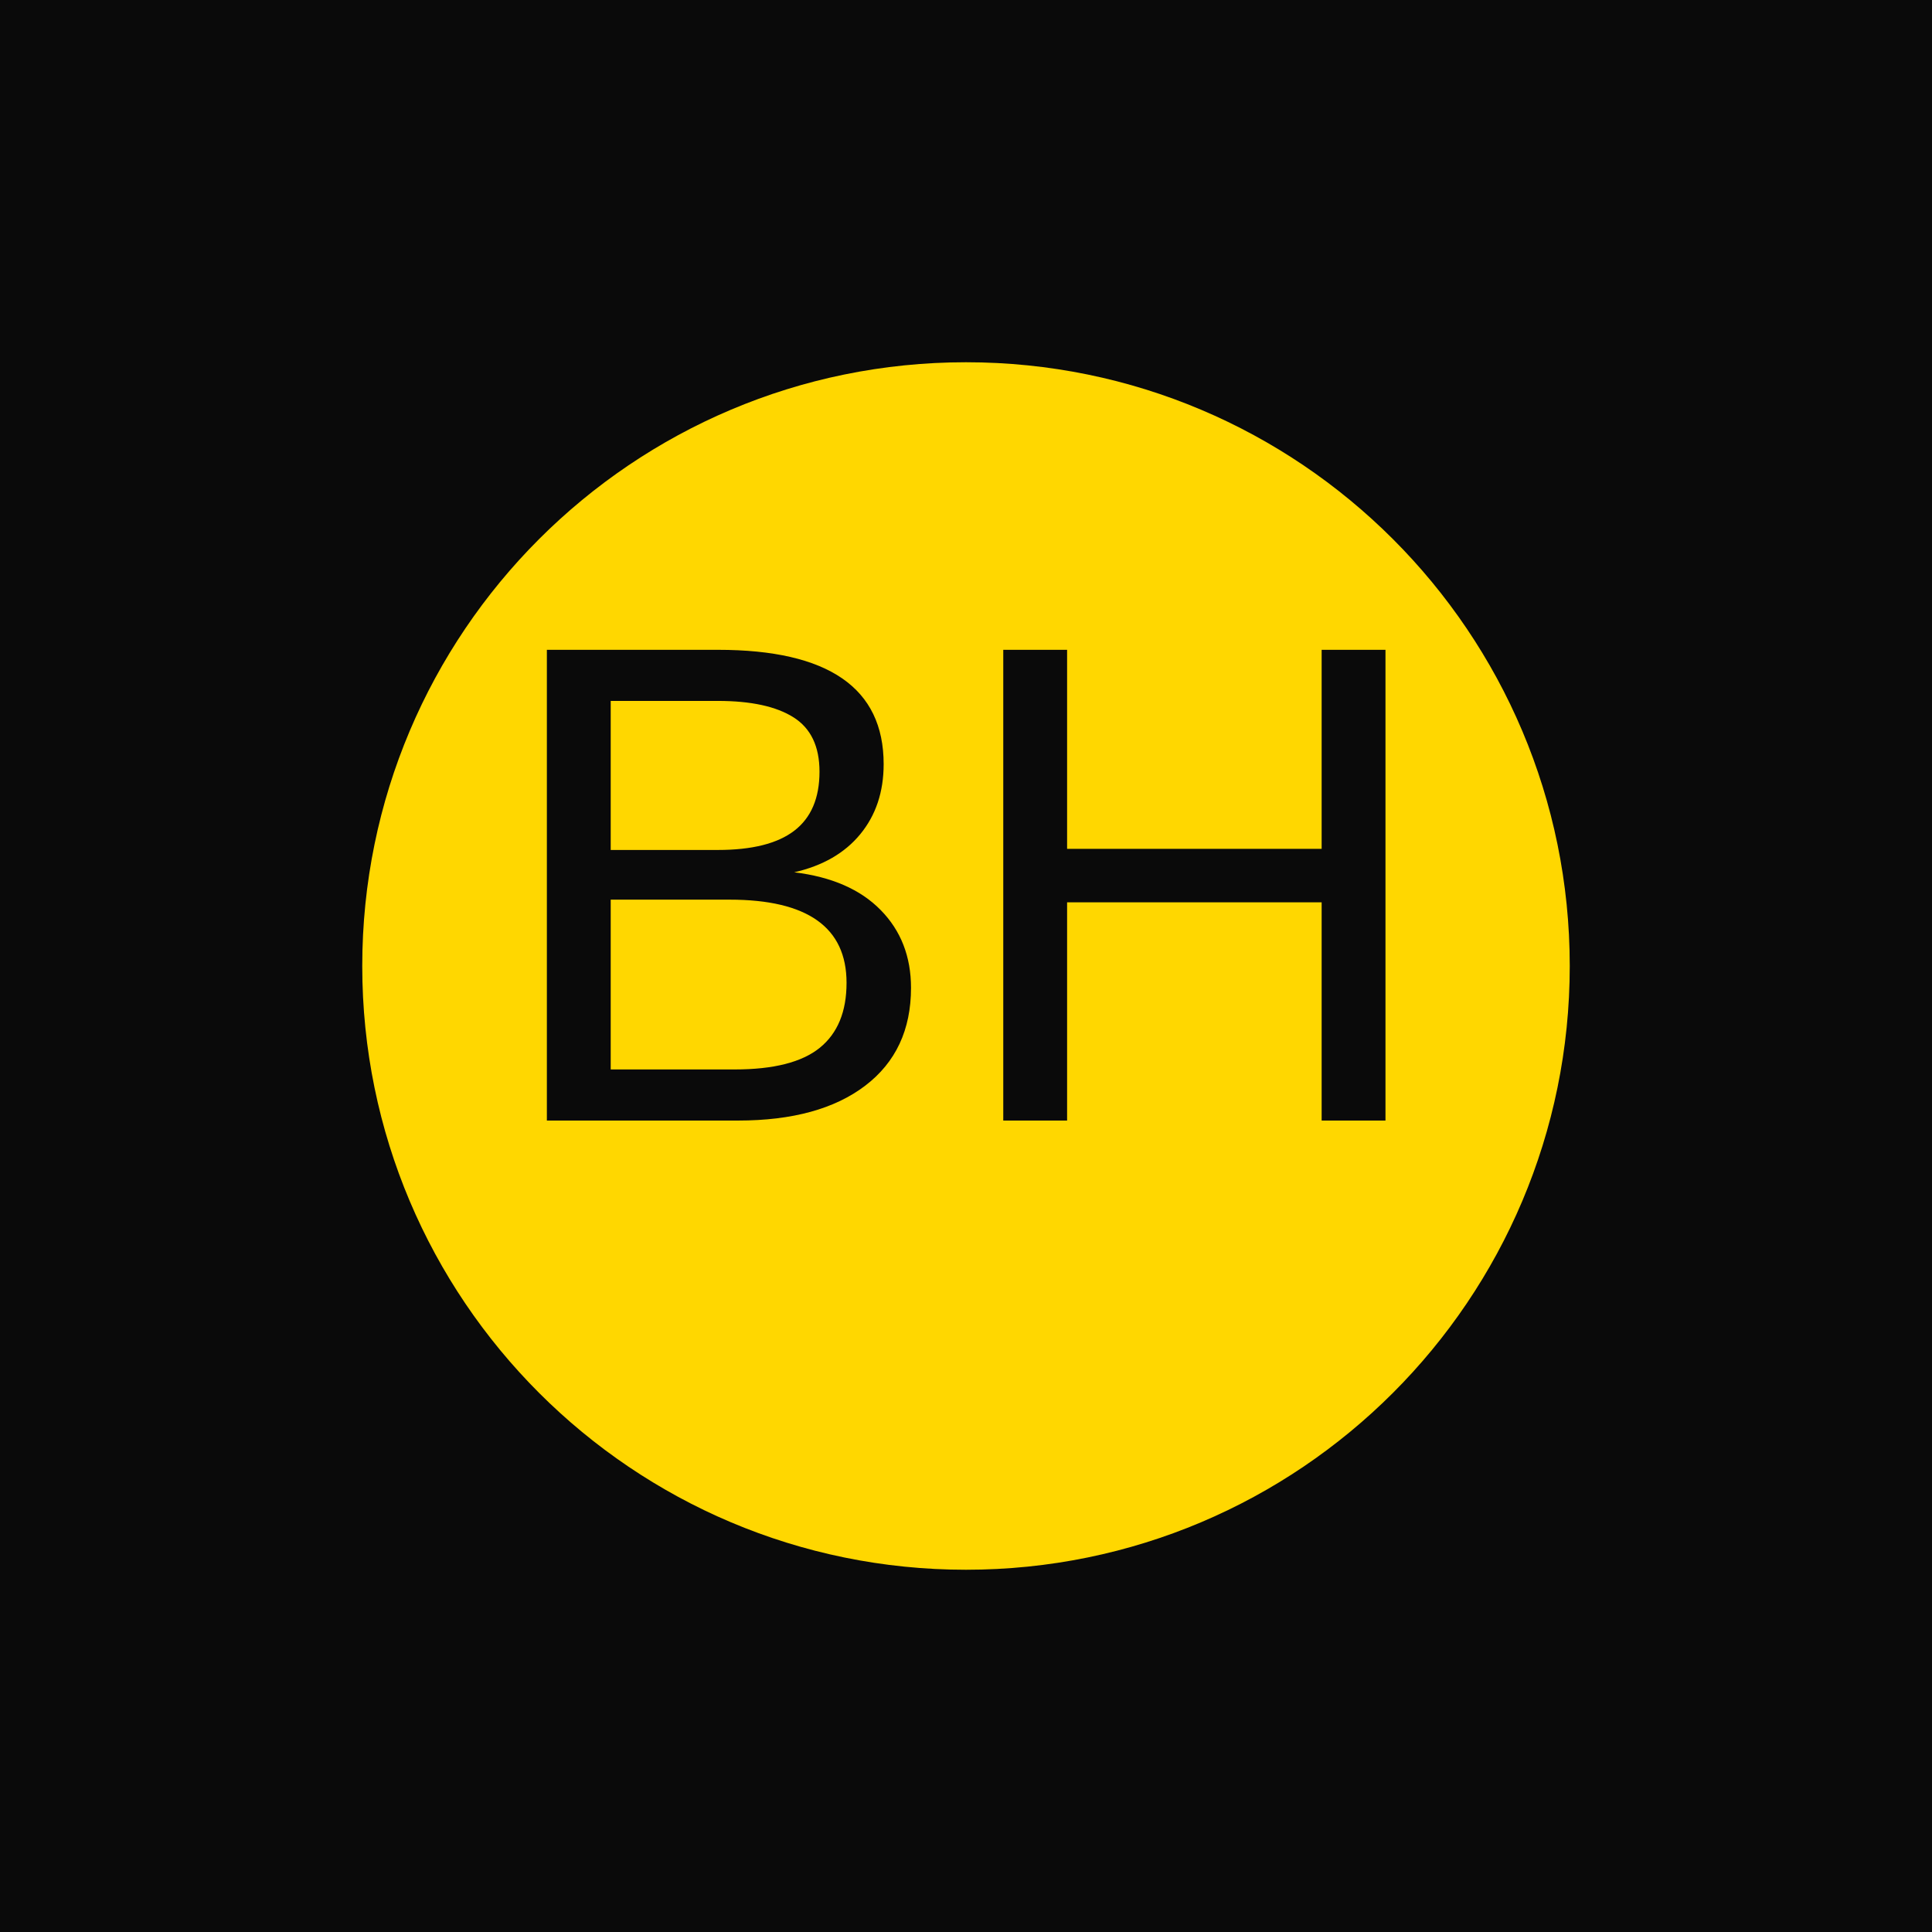
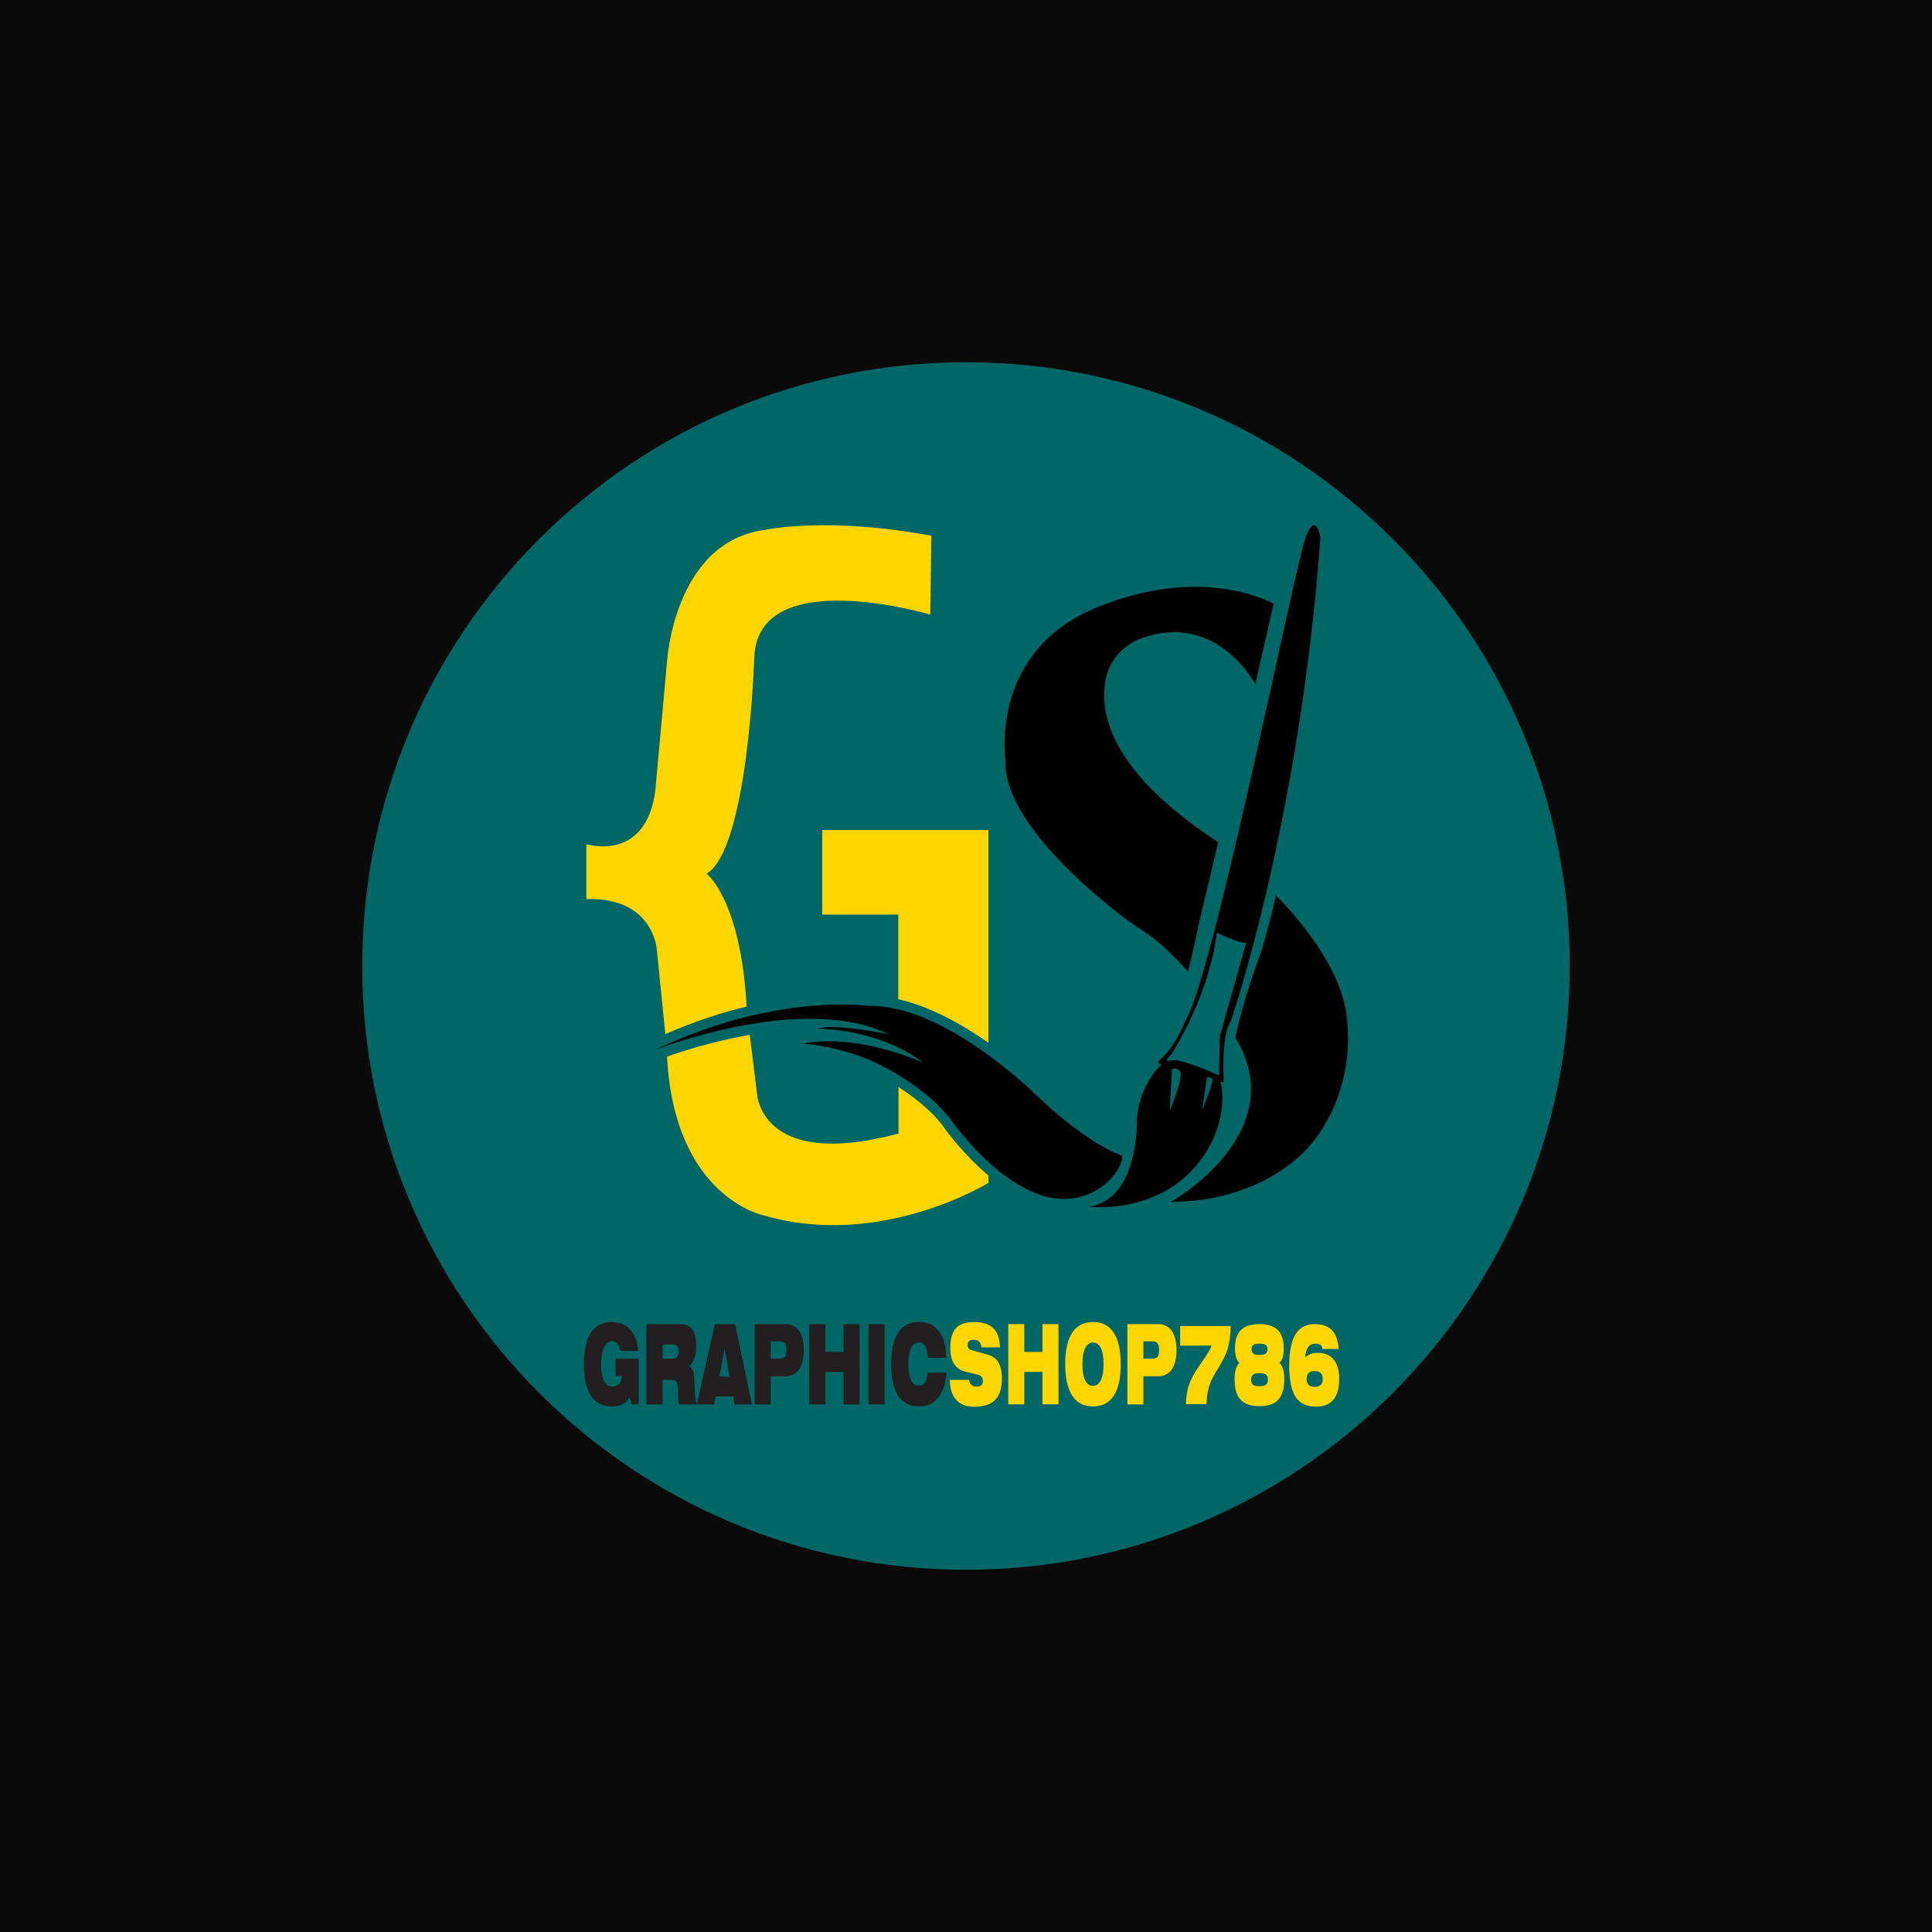
- <svg xmlns="http://www.w3.org/2000/svg" viewBox="0 0 192 192">
-   <rect width="192" height="192" fill="#0A0A0A" />
-   <circle cx="96" cy="96" r="60" fill="#FFD700" />
-   <text x="50%" y="58%" text-anchor="middle" font-size="68" font-family="Arial, sans-serif" fill="#0A0A0A">BH</text>
+ <svg xmlns="http://www.w3.org/2000/svg" id="Layer_1" version="1.1" viewBox="0 0 192 192">
+   <defs>
+     <style>
+       .st0 {
+         fill: #fdd600;
+       }
+ 
+       .st1 {
+         fill: #066;
+       }
+ 
+       .st2 {
+         fill: #231f20;
+       }
+ 
+       .st3 {
+         fill: #0a0a0a;
+       }
+     </style>
+   </defs>
+   <rect class="st3" width="192" height="192" />
+   <g>
+     <circle class="st1" cx="96" cy="96" r="60" />
+     <g>
+       <g>
+         <path class="st0" d="M92.56,53.24l-.11,7.84s-17.07-5.09-17.49,4.2c0,0-.58,19.06-4.74,21.55,0,0,3.4,2.57,3.98,13.2-2.44.59-5.17,1.46-8.08,2.74l-.85-8.45s-.35-5.18-7-4.97v-5.46s5.95,1.89,6.86-5.39l1.14-12.57s.62-12.1,9.8-13.28c0,0,6.13-1.34,16.48.59Z" />
+         <path class="st0" d="M98.23,82.49v21.14c-2.56-1.79-5.75-3.6-8.96-4.33v-8.41h-7.56v-8.4h16.51Z" />
+         <path class="st0" d="M98.23,116.84v.71s-10.71,6.65-22.39,3.22c0,0-8.84-1.81-9.55-15.77,1.44-.51,4.57-1.52,8.22-2.16l.71,5.75s.21,7.77,14.07,4.06v-4.62c1.23.79,3.34,2.31,4.57,4.08,0,0,0,0,0,.01.11.15,1.84,2.57,4.38,4.71Z" />
+         <path d="M120.86,83.56s.07.05.2.16l-1.98,8.33s0,.02,0,.03c-.35,1.71-.69,3.19-1.02,4.47-1.34-1.52-2.86-3-4.46-4.04-.84-.55-1.67-1.12-2.46-1.74-3.57-2.81-11.49-9.67-11.21-15.2,0,0-1.68-10.78,9.03-15.19,10.71-4.41,17.61-.37,17.61-.37l-1.82,7.98s-3.85-7.35-11.41-4.52c-1.78.67-3.1,2.2-3.46,4.07-.64,3.32.44,9.09,11,16.03Z" />
+         <path d="M130.05,113.98s-4.29,5.41-13.67,5.46c0,0,11.95-6.72,6.53-16.09,0,0-.05-.08-.14-.23.16-.8.39-1.77.72-2.94.83-2.93,1.84-5.61,1.86-5.64,0-.03.02-.05.02-.08.52-1.75,1-3.59,1.44-5.5,3.16,3.31,6.48,7.7,7.01,11.91,1.03,8.3-3.78,13.11-3.78,13.11Z" />
+         <path d="M110.37,117.17s-2.69,3.17-7.27,1.48c-1.8-.67-3.48-1.9-4.86-3.16-2.14-1.95-3.55-3.95-3.55-3.95-1.54-2.23-4.29-4.03-5.4-4.7-.31-.19-.49-.29-.49-.29-4.3-2.61-9.02-2.83-9.02-2.83,3.4-.67,7.13.19,9.51.96,1.46.47,2.41.91,2.48.93-.8-.6-1.64-1.09-2.48-1.5-4.01-1.94-8.02-1.88-8.02-1.88,1.61-.55,6.89.52,7.02.54-4.05-1.96-9.37-1.74-13.9-.96-3.51.61-6.55,1.56-8.14,2.11-.67.23-1.08.39-1.16.42.39-.19.77-.36,1.15-.53,2.9-1.29,5.62-2.18,8.05-2.78,7.18-1.77,11.95-1.07,11.95-1.07,1-.02,2.02.11,3.05.36,3.22.78,6.45,2.72,8.96,4.55,2.81,2.05,4.73,3.96,4.73,3.96,5.39,5.13,8.54,6.02,8.54,6.02.09.99-1.13,2.3-1.13,2.3Z" />
+         <path d="M131.22,53.41s-.42-2.73-1.47,0c-1.03,2.68-8.87,42.15-11.8,47.78-.12.23-.23.46-.34.7-.34.78-1.17,2.46-2.35,3.45,0,0-.48.51.22.39,0,0-2.36,2.08-2.5,5.68,0,0,.23,7.7-4.71,8.51,0,0,8.33,1.05,12.13-6.39,0,0,1.67-3.14.87-6.09,0,0,.36.32.35-.15,0,0-.32-4.2.71-5.85,0,0,6.84-19.86,8.89-48.03ZM116.24,110.44l.23-4.2s.47-.22.82.28-1.05,3.92-1.05,3.92ZM119.47,110.3l.48-3.25s.3-.02.52.16c.22.18-1,3.1-1,3.1ZM121.22,102.97l-.06,3.92s-3.79-1.76-4.77-1.51c-.98.25,0-.58,0-.58,0,0,3.8-5.79,4.53-12.13,0,0,2.11,1.09,2.92,1.01l-2.61,9.28Z" />
+       </g>
+       <g>
+         <path class="st2" d="M62.58,138.85c-.19.32-.42.55-.71.7-.29.15-.65.22-1.08.22-.91,0-1.6-.35-2.06-1.06-.46-.71-.7-1.75-.7-3.13s.23-2.43.7-3.14c.46-.71,1.15-1.06,2.06-1.06.77,0,1.38.25,1.84.76.46.51.72,1.21.79,2.11h-1.74c-.09-.32-.2-.56-.34-.72s-.31-.24-.51-.24c-.33,0-.6.21-.8.62-.2.41-.3.97-.3,1.67s.1,1.25.3,1.64c.2.39.47.58.83.58.26,0,.48-.09.66-.28s.28-.44.32-.77h-.66v-1.72h2.29v4.53h-.72l-.17-.71Z" />
+         <path class="st2" d="M67.36,131.59c.36,0,.64.03.86.1.21.07.38.17.5.31.15.18.27.41.35.71.08.3.12.64.12,1.03,0,.47-.06.88-.18,1.24s-.29.62-.5.77c.18.15.31.33.38.55s.12.6.13,1.15c0,.06,0,.15,0,.25.03,1.04.1,1.62.22,1.74v.12h-1.77c-.05-.17-.08-.5-.09-.98,0-.28-.01-.5-.02-.66-.02-.29-.07-.5-.15-.61-.08-.12-.23-.18-.42-.18h-.95v2.43h-1.61v-7.97h3.12ZM65.85,135.03h.93c.24,0,.41-.06.51-.17.1-.11.15-.3.15-.56s-.05-.44-.14-.54c-.09-.1-.28-.15-.56-.15h-.89v1.42Z" />
+         <path class="st2" d="M69.26,139.56l1.78-7.97h2.02l1.66,7.97h-1.72l-.14-.78h-1.75l-.15.78h-1.7ZM71.48,136.81h1.02l-.49-2.8-.52,2.8Z" />
+         <path class="st2" d="M75,139.56v-7.97h3.07c.58,0,1.03.23,1.34.68s.47,1.09.47,1.91-.16,1.45-.47,1.91-.76.68-1.34.68h-1.48v2.8h-1.59ZM77.46,133.3h-.87v1.72h.87c.26,0,.44-.06.54-.19.1-.13.15-.35.15-.67s-.05-.54-.15-.67c-.1-.13-.28-.19-.54-.19Z" />
+         <path class="st2" d="M80.43,139.56v-7.97h1.59v2.76h1.81v-2.76h1.59v7.97h-1.59v-3.22h-1.81v3.22h-1.59Z" />
+         <path class="st2" d="M86.32,139.56v-7.97h1.59v7.97h-1.59Z" />
+         <path class="st2" d="M92.22,134.93c-.03-.49-.12-.87-.27-1.13-.15-.26-.36-.39-.63-.39-.34,0-.6.19-.78.56-.18.37-.27.9-.27,1.6s.09,1.22.27,1.59c.18.37.44.55.78.55.25,0,.44-.11.6-.33.15-.22.25-.54.3-.97h1.83c-.08,1.1-.36,1.94-.82,2.5s-1.1.85-1.91.85c-.91,0-1.6-.35-2.06-1.06-.46-.71-.7-1.75-.7-3.13s.23-2.43.7-3.14c.46-.71,1.15-1.06,2.06-1.06.85,0,1.51.31,1.98.92s.71,1.49.74,2.64h-1.82Z" />
+       </g>
+       <g>
+         <path class="st0" d="M94.39,137.13h1.93c.01.21.08.38.21.49.12.12.29.18.51.18s.37-.05.48-.14c.11-.1.16-.24.16-.43,0-.17-.05-.3-.14-.41-.09-.1-.23-.18-.43-.22l-1.19-.29c-.49-.12-.86-.37-1.11-.77-.25-.4-.37-.93-.37-1.6,0-.89.19-1.54.56-1.95.38-.41.98-.61,1.8-.61s1.49.2,1.91.61c.42.41.64,1.05.67,1.91h-1.85c-.02-.25-.1-.44-.23-.57-.13-.13-.32-.19-.57-.19-.18,0-.32.05-.42.14-.1.1-.15.22-.15.39,0,.15.04.27.12.35.08.08.24.15.49.22l1.45.4c.45.13.79.38,1.01.77s.34.91.34,1.56c0,.98-.22,1.69-.67,2.15s-1.15.68-2.12.68c-.77,0-1.35-.23-1.76-.69-.41-.46-.62-1.12-.62-1.98Z" />
+         <path class="st0" d="M100.2,139.56v-7.97h1.59v2.76h1.81v-2.76h1.59v7.97h-1.59v-3.22h-1.81v3.22h-1.59Z" />
+         <path class="st0" d="M105.86,135.58c0-1.39.23-2.43.7-3.14.46-.71,1.15-1.06,2.06-1.06s1.6.35,2.06,1.06c.46.71.7,1.75.7,3.14s-.23,2.43-.7,3.13c-.46.71-1.15,1.06-2.06,1.06s-1.6-.35-2.06-1.06c-.46-.71-.7-1.75-.7-3.13ZM107.57,135.58c0,.69.09,1.22.27,1.59.18.37.44.55.78.55s.6-.18.78-.55c.18-.37.27-.9.27-1.59s-.09-1.23-.27-1.6c-.18-.37-.44-.56-.78-.56s-.6.19-.78.56-.27.9-.27,1.6Z" />
+         <path class="st0" d="M112.04,139.56v-7.97h3.07c.58,0,1.03.23,1.34.68.32.45.47,1.09.47,1.91s-.16,1.45-.47,1.91c-.32.45-.76.68-1.34.68h-1.48v2.8h-1.59ZM114.5,133.3h-.87v1.72h.87c.26,0,.44-.06.54-.19.1-.13.15-.35.15-.67s-.05-.54-.15-.67c-.1-.13-.28-.19-.54-.19Z" />
+         <path class="st0" d="M117.85,139.56c.01-.37.04-.71.09-1.01.04-.3.1-.57.18-.8.1-.31.22-.61.37-.9.15-.29.39-.68.73-1.18.08-.12.19-.28.34-.49.44-.63.72-1.11.85-1.45h-3.13v-1.95h5.02c0,.44-.03.85-.08,1.22s-.12.73-.22,1.06c-.14.48-.45,1.12-.93,1.91l-.04.06s-.06.11-.12.19c-.34.56-.57,1.03-.7,1.4-.1.29-.17.59-.22.9-.05.31-.08.65-.09,1.02h-2.07Z" />
+         <path class="st0" d="M123.17,135.43c-.15-.13-.26-.32-.33-.55s-.11-.53-.11-.89c0-.82.2-1.42.59-1.81.4-.39,1.01-.59,1.84-.59s1.44.2,1.83.59.59,1,.59,1.81c0,.36-.03.65-.1.89s-.18.41-.33.55c.16.16.28.37.36.64.08.27.12.6.12,1,0,.92-.2,1.6-.59,2.03s-1.02.64-1.88.64-1.48-.21-1.88-.64c-.4-.43-.59-1.11-.59-2.03,0-.4.04-.73.12-1s.2-.49.36-.64ZM124.33,137.11c0,.23.06.4.19.5.13.1.34.15.64.15s.52-.05.65-.15c.13-.1.19-.27.19-.5s-.06-.4-.19-.5c-.13-.1-.34-.15-.64-.15s-.51.05-.64.15c-.13.1-.19.27-.19.5ZM124.38,134.09c0,.2.06.35.18.43.12.09.32.13.61.13s.49-.04.61-.13c.12-.09.18-.23.18-.43s-.06-.35-.18-.43-.32-.13-.61-.13-.49.04-.61.13-.18.23-.18.43Z" />
+         <path class="st0" d="M129.7,134.9c.18-.16.38-.27.58-.35.2-.08.42-.11.65-.11.71,0,1.24.22,1.61.67.37.44.55,1.09.55,1.94,0,.91-.19,1.59-.58,2.05-.39.46-.96.69-1.73.69-.93,0-1.61-.32-2.03-.97s-.63-1.69-.63-3.11.21-2.42.62-3.1c.42-.68,1.06-1.02,1.92-1.02.75,0,1.32.2,1.71.61.39.41.61,1.03.67,1.86h-1.61c-.02-.18-.09-.32-.21-.4-.11-.08-.28-.13-.5-.13-.31,0-.54.11-.71.34-.17.23-.27.57-.31,1.04ZM129.85,137.04c0,.27.07.46.2.59.13.13.33.19.6.19s.47-.06.6-.19c.13-.13.2-.32.2-.59s-.07-.46-.2-.59-.33-.19-.6-.19-.47.06-.6.19c-.13.13-.2.32-.2.59Z" />
+       </g>
+     </g>
+   </g>
</svg>
